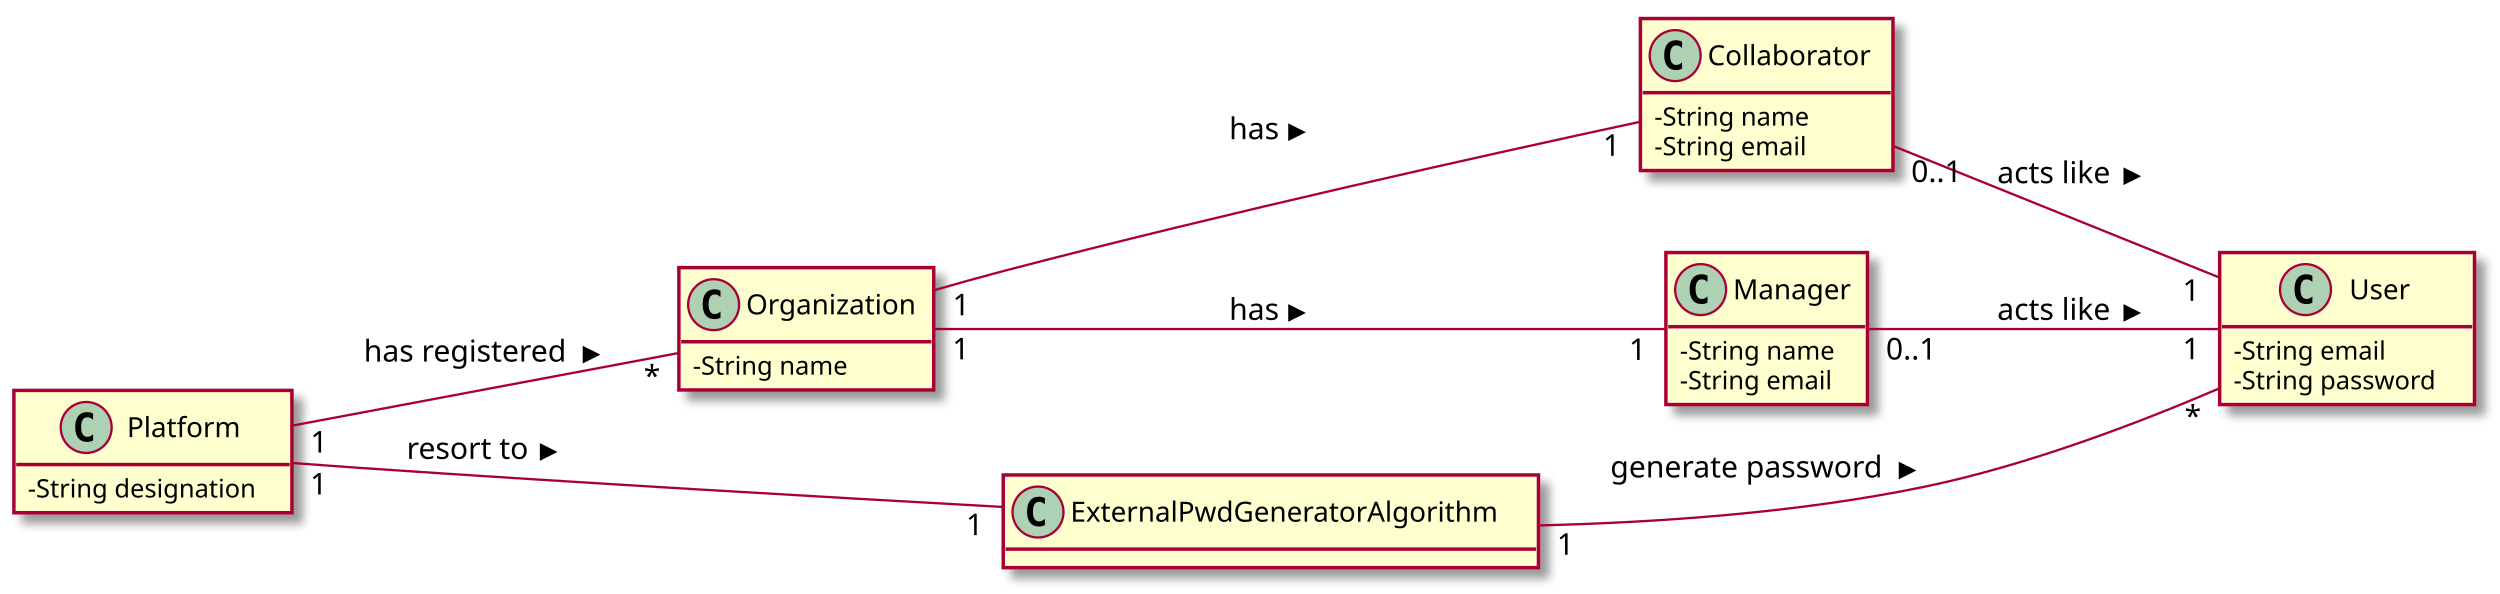
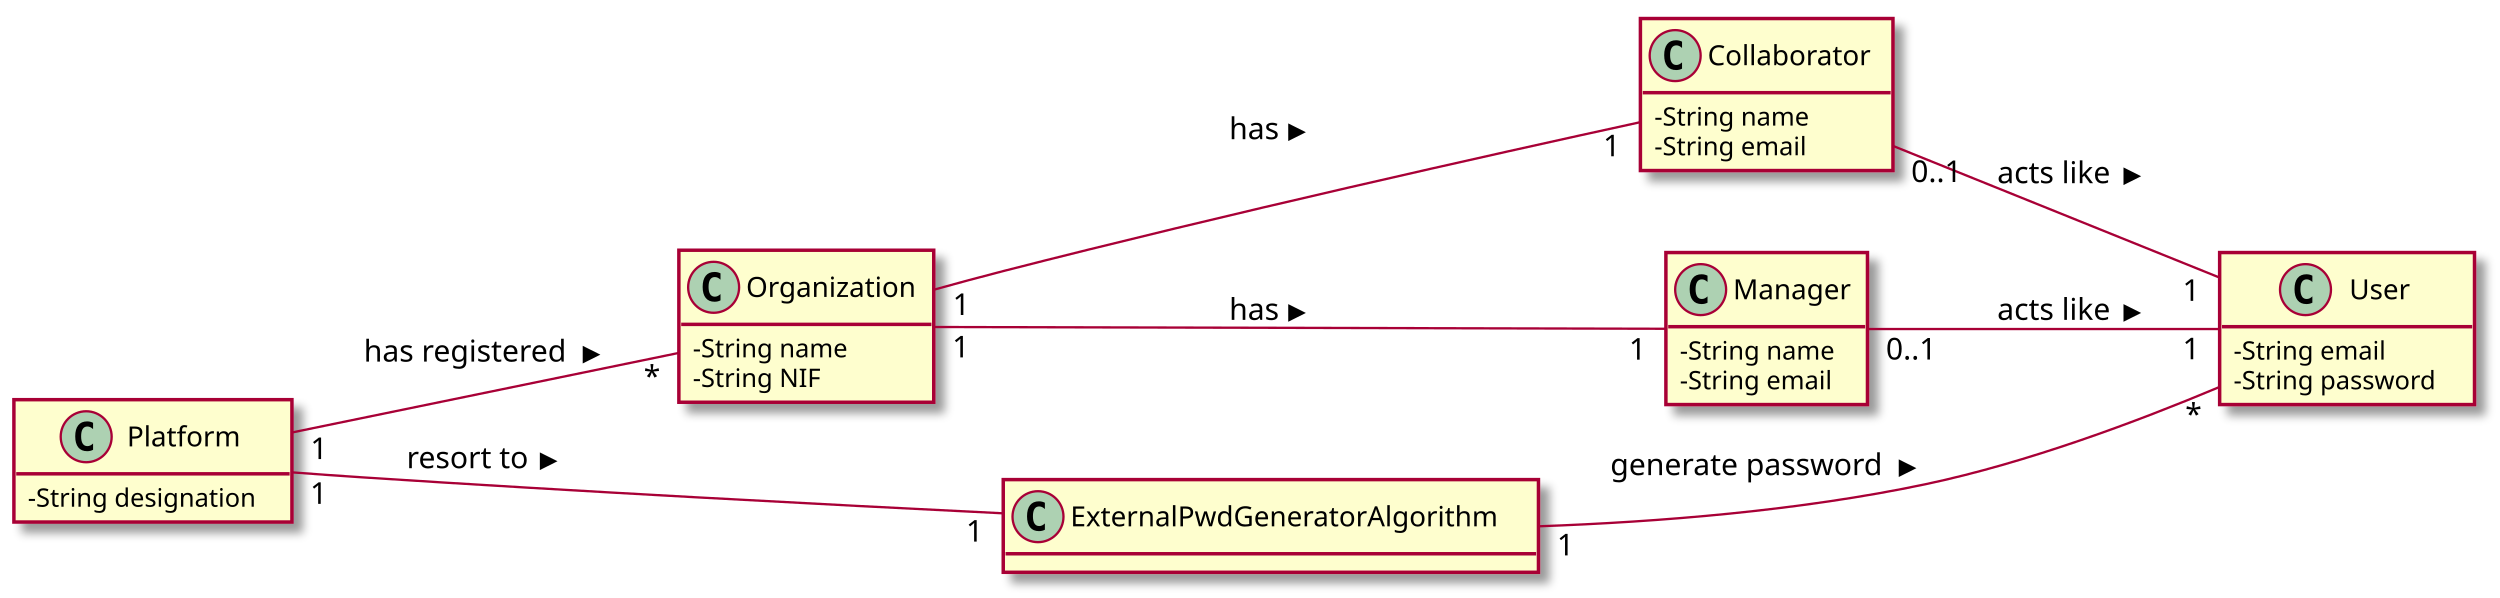
- <svg xmlns="http://www.w3.org/2000/svg" contentScriptType="application/ecmascript" contentStyleType="text/css" height="256px" preserveAspectRatio="none" style="width:1079px;height:256px;" version="1.1" viewBox="0 0 1079 256" width="1079px" zoomAndPan="magnify">
+ <svg xmlns="http://www.w3.org/2000/svg" contentScriptType="application/ecmascript" contentStyleType="text/css" height="258px" preserveAspectRatio="none" style="width:1079px;height:258px;" version="1.1" viewBox="0 0 1079 258" width="1079px" zoomAndPan="magnify">
  <defs>
-     <filter height="300%" id="f1ayjvp8wyng1w" width="300%" x="-1" y="-1">
+     <filter height="300%" id="f1cjx768orl9qe" width="300%" x="-1" y="-1">
      <feGaussianBlur result="blurOut" stdDeviation="2.0" />
      <feColorMatrix in="blurOut" result="blurOut2" type="matrix" values="0 0 0 0 0 0 0 0 0 0 0 0 0 0 0 0 0 0 .4 0" />
      <feOffset dx="4.0" dy="4.0" in="blurOut2" result="blurOut3" />
      <feBlend in="SourceGraphic" in2="blurOut3" mode="normal" />
    </filter>
  </defs>
  <g>
-     <rect fill="#FEFECE" filter="url(#f1ayjvp8wyng1w)" height="52.805" id="Platform" style="stroke: #A80036; stroke-width: 1.5;" width="120" x="6" y="168.5" />
-     <ellipse cx="37.2" cy="184.5" fill="#ADD1B2" rx="11" ry="11" style="stroke: #A80036; stroke-width: 1.0;" />
-     <path d="M40.169,190.141 Q39.591,190.438 38.95,190.586 Q38.309,190.734 37.606,190.734 Q35.106,190.734 33.786,189.086 Q32.466,187.438 32.466,184.312 Q32.466,181.188 33.786,179.531 Q35.106,177.875 37.606,177.875 Q38.309,177.875 38.958,178.031 Q39.606,178.188 40.169,178.484 L40.169,181.203 Q39.544,180.625 38.95,180.352 Q38.356,180.078 37.731,180.078 Q36.388,180.078 35.7,181.148 Q35.013,182.219 35.013,184.312 Q35.013,186.406 35.7,187.477 Q36.388,188.547 37.731,188.547 Q38.356,188.547 38.95,188.273 Q39.544,188 40.169,187.422 L40.169,190.141 Z " />
-     <text fill="#000000" font-family="sans-serif" font-size="12" lengthAdjust="spacingAndGlyphs" textLength="52" x="54.8" y="188.654">Platform</text>
-     <line style="stroke: #A80036; stroke-width: 1.5;" x1="7" x2="125" y1="200.5" y2="200.5" />
-     <text fill="#000000" font-family="sans-serif" font-size="11" lengthAdjust="spacingAndGlyphs" textLength="108" x="12" y="214.71">-String designation</text>
-     <rect fill="#FEFECE" filter="url(#f1ayjvp8wyng1w)" height="52.805" id="Organization" style="stroke: #A80036; stroke-width: 1.5;" width="110" x="293" y="115.5" />
-     <ellipse cx="308" cy="131.5" fill="#ADD1B2" rx="11" ry="11" style="stroke: #A80036; stroke-width: 1.0;" />
-     <path d="M310.969,137.141 Q310.391,137.438 309.75,137.586 Q309.109,137.734 308.406,137.734 Q305.906,137.734 304.586,136.086 Q303.266,134.438 303.266,131.312 Q303.266,128.188 304.586,126.531 Q305.906,124.875 308.406,124.875 Q309.109,124.875 309.758,125.031 Q310.406,125.188 310.969,125.484 L310.969,128.203 Q310.344,127.625 309.75,127.352 Q309.156,127.078 308.531,127.078 Q307.188,127.078 306.5,128.148 Q305.812,129.219 305.812,131.312 Q305.812,133.406 306.5,134.477 Q307.188,135.547 308.531,135.547 Q309.156,135.547 309.75,135.273 Q310.344,135 310.969,134.422 L310.969,137.141 Z " />
-     <text fill="#000000" font-family="sans-serif" font-size="12" lengthAdjust="spacingAndGlyphs" textLength="78" x="322" y="135.654">Organization</text>
-     <line style="stroke: #A80036; stroke-width: 1.5;" x1="294" x2="402" y1="147.5" y2="147.5" />
-     <text fill="#000000" font-family="sans-serif" font-size="11" lengthAdjust="spacingAndGlyphs" textLength="74" x="299" y="161.71">-String name</text>
-     <rect fill="#FEFECE" filter="url(#f1ayjvp8wyng1w)" height="65.609" id="Collaborator" style="stroke: #A80036; stroke-width: 1.5;" width="109" x="708" y="8" />
+     <rect fill="#FEFECE" filter="url(#f1cjx768orl9qe)" height="52.805" id="Platform" style="stroke: #A80036; stroke-width: 1.5;" width="120" x="6" y="172.5" />
+     <ellipse cx="37.2" cy="188.5" fill="#ADD1B2" rx="11" ry="11" style="stroke: #A80036; stroke-width: 1.0;" />
+     <path d="M40.169,194.141 Q39.591,194.438 38.95,194.586 Q38.309,194.734 37.606,194.734 Q35.106,194.734 33.786,193.086 Q32.466,191.438 32.466,188.312 Q32.466,185.188 33.786,183.531 Q35.106,181.875 37.606,181.875 Q38.309,181.875 38.958,182.031 Q39.606,182.188 40.169,182.484 L40.169,185.203 Q39.544,184.625 38.95,184.352 Q38.356,184.078 37.731,184.078 Q36.388,184.078 35.7,185.148 Q35.013,186.219 35.013,188.312 Q35.013,190.406 35.7,191.477 Q36.388,192.547 37.731,192.547 Q38.356,192.547 38.95,192.273 Q39.544,192 40.169,191.422 L40.169,194.141 Z " />
+     <text fill="#000000" font-family="sans-serif" font-size="12" lengthAdjust="spacingAndGlyphs" textLength="52" x="54.8" y="192.654">Platform</text>
+     <line style="stroke: #A80036; stroke-width: 1.5;" x1="7" x2="125" y1="204.5" y2="204.5" />
+     <text fill="#000000" font-family="sans-serif" font-size="11" lengthAdjust="spacingAndGlyphs" textLength="108" x="12" y="218.71">-String designation</text>
+     <rect fill="#FEFECE" filter="url(#f1cjx768orl9qe)" height="65.609" id="Organization" style="stroke: #A80036; stroke-width: 1.5;" width="110" x="293" y="108" />
+     <ellipse cx="308" cy="124" fill="#ADD1B2" rx="11" ry="11" style="stroke: #A80036; stroke-width: 1.0;" />
+     <path d="M310.969,129.641 Q310.391,129.938 309.75,130.086 Q309.109,130.234 308.406,130.234 Q305.906,130.234 304.586,128.586 Q303.266,126.938 303.266,123.812 Q303.266,120.688 304.586,119.031 Q305.906,117.375 308.406,117.375 Q309.109,117.375 309.758,117.531 Q310.406,117.688 310.969,117.984 L310.969,120.703 Q310.344,120.125 309.75,119.852 Q309.156,119.578 308.531,119.578 Q307.188,119.578 306.5,120.648 Q305.812,121.719 305.812,123.812 Q305.812,125.906 306.5,126.977 Q307.188,128.047 308.531,128.047 Q309.156,128.047 309.75,127.773 Q310.344,127.5 310.969,126.922 L310.969,129.641 Z " />
+     <text fill="#000000" font-family="sans-serif" font-size="12" lengthAdjust="spacingAndGlyphs" textLength="78" x="322" y="128.154">Organization</text>
+     <line style="stroke: #A80036; stroke-width: 1.5;" x1="294" x2="402" y1="140" y2="140" />
+     <text fill="#000000" font-family="sans-serif" font-size="11" lengthAdjust="spacingAndGlyphs" textLength="74" x="299" y="154.21">-String name</text>
+     <text fill="#000000" font-family="sans-serif" font-size="11" lengthAdjust="spacingAndGlyphs" textLength="59" x="299" y="167.015">-String NIF</text>
+     <rect fill="#FEFECE" filter="url(#f1cjx768orl9qe)" height="65.609" id="Collaborator" style="stroke: #A80036; stroke-width: 1.5;" width="109" x="708" y="8" />
    <ellipse cx="723" cy="24" fill="#ADD1B2" rx="11" ry="11" style="stroke: #A80036; stroke-width: 1.0;" />
    <path d="M725.969,29.641 Q725.391,29.938 724.75,30.086 Q724.109,30.234 723.406,30.234 Q720.906,30.234 719.586,28.586 Q718.266,26.938 718.266,23.812 Q718.266,20.688 719.586,19.031 Q720.906,17.375 723.406,17.375 Q724.109,17.375 724.758,17.531 Q725.406,17.688 725.969,17.984 L725.969,20.703 Q725.344,20.125 724.75,19.852 Q724.156,19.578 723.531,19.578 Q722.188,19.578 721.5,20.648 Q720.812,21.719 720.812,23.812 Q720.812,25.906 721.5,26.977 Q722.188,28.047 723.531,28.047 Q724.156,28.047 724.75,27.773 Q725.344,27.5 725.969,26.922 L725.969,29.641 Z " />
    <text fill="#000000" font-family="sans-serif" font-size="12" lengthAdjust="spacingAndGlyphs" textLength="77" x="737" y="28.154">Collaborator</text>
    <line style="stroke: #A80036; stroke-width: 1.5;" x1="709" x2="816" y1="40" y2="40" />
    <text fill="#000000" font-family="sans-serif" font-size="11" lengthAdjust="spacingAndGlyphs" textLength="74" x="714" y="54.21">-String name</text>
    <text fill="#000000" font-family="sans-serif" font-size="11" lengthAdjust="spacingAndGlyphs" textLength="73" x="714" y="67.015">-String email</text>
-     <rect fill="#FEFECE" filter="url(#f1ayjvp8wyng1w)" height="65.609" id="Manager" style="stroke: #A80036; stroke-width: 1.5;" width="87" x="719" y="109" />
+     <rect fill="#FEFECE" filter="url(#f1cjx768orl9qe)" height="65.609" id="Manager" style="stroke: #A80036; stroke-width: 1.5;" width="87" x="719" y="109" />
    <ellipse cx="734" cy="125" fill="#ADD1B2" rx="11" ry="11" style="stroke: #A80036; stroke-width: 1.0;" />
    <path d="M736.969,130.641 Q736.391,130.938 735.75,131.086 Q735.109,131.234 734.406,131.234 Q731.906,131.234 730.586,129.586 Q729.266,127.938 729.266,124.812 Q729.266,121.688 730.586,120.031 Q731.906,118.375 734.406,118.375 Q735.109,118.375 735.758,118.531 Q736.406,118.688 736.969,118.984 L736.969,121.703 Q736.344,121.125 735.75,120.852 Q735.156,120.578 734.531,120.578 Q733.188,120.578 732.5,121.648 Q731.812,122.719 731.812,124.812 Q731.812,126.906 732.5,127.977 Q733.188,129.047 734.531,129.047 Q735.156,129.047 735.75,128.773 Q736.344,128.5 736.969,127.922 L736.969,130.641 Z " />
    <text fill="#000000" font-family="sans-serif" font-size="12" lengthAdjust="spacingAndGlyphs" textLength="55" x="748" y="129.154">Manager</text>
    <line style="stroke: #A80036; stroke-width: 1.5;" x1="720" x2="805" y1="141" y2="141" />
    <text fill="#000000" font-family="sans-serif" font-size="11" lengthAdjust="spacingAndGlyphs" textLength="74" x="725" y="155.21">-String name</text>
    <text fill="#000000" font-family="sans-serif" font-size="11" lengthAdjust="spacingAndGlyphs" textLength="73" x="725" y="168.015">-String email</text>
-     <rect fill="#FEFECE" filter="url(#f1ayjvp8wyng1w)" height="65.609" id="User" style="stroke: #A80036; stroke-width: 1.5;" width="110" x="958" y="109" />
+     <rect fill="#FEFECE" filter="url(#f1cjx768orl9qe)" height="65.609" id="User" style="stroke: #A80036; stroke-width: 1.5;" width="110" x="958" y="109" />
    <ellipse cx="995.05" cy="125" fill="#ADD1B2" rx="11" ry="11" style="stroke: #A80036; stroke-width: 1.0;" />
    <path d="M998.019,130.641 Q997.441,130.938 996.8,131.086 Q996.159,131.234 995.456,131.234 Q992.956,131.234 991.636,129.586 Q990.316,127.938 990.316,124.812 Q990.316,121.688 991.636,120.031 Q992.956,118.375 995.456,118.375 Q996.159,118.375 996.808,118.531 Q997.456,118.688 998.019,118.984 L998.019,121.703 Q997.394,121.125 996.8,120.852 Q996.206,120.578 995.581,120.578 Q994.237,120.578 993.55,121.648 Q992.862,122.719 992.862,124.812 Q992.862,126.906 993.55,127.977 Q994.237,129.047 995.581,129.047 Q996.206,129.047 996.8,128.773 Q997.394,128.5 998.019,127.922 L998.019,130.641 Z " />
    <text fill="#000000" font-family="sans-serif" font-size="12" lengthAdjust="spacingAndGlyphs" textLength="29" x="1013.95" y="129.154">User</text>
    <line style="stroke: #A80036; stroke-width: 1.5;" x1="959" x2="1067" y1="141" y2="141" />
    <text fill="#000000" font-family="sans-serif" font-size="11" lengthAdjust="spacingAndGlyphs" textLength="73" x="964" y="155.21">-String email</text>
    <text fill="#000000" font-family="sans-serif" font-size="11" lengthAdjust="spacingAndGlyphs" textLength="98" x="964" y="168.015">-String password</text>
-     <rect fill="#FEFECE" filter="url(#f1ayjvp8wyng1w)" height="40" id="ExternalPwdGeneratorAlgorithm" style="stroke: #A80036; stroke-width: 1.5;" width="231" x="433" y="205" />
-     <ellipse cx="448" cy="221" fill="#ADD1B2" rx="11" ry="11" style="stroke: #A80036; stroke-width: 1.0;" />
-     <path d="M450.969,226.641 Q450.391,226.938 449.75,227.086 Q449.109,227.234 448.406,227.234 Q445.906,227.234 444.586,225.586 Q443.266,223.938 443.266,220.812 Q443.266,217.688 444.586,216.031 Q445.906,214.375 448.406,214.375 Q449.109,214.375 449.758,214.531 Q450.406,214.688 450.969,214.984 L450.969,217.703 Q450.344,217.125 449.75,216.852 Q449.156,216.578 448.531,216.578 Q447.188,216.578 446.5,217.648 Q445.812,218.719 445.812,220.812 Q445.812,222.906 446.5,223.977 Q447.188,225.047 448.531,225.047 Q449.156,225.047 449.75,224.773 Q450.344,224.5 450.969,223.922 L450.969,226.641 Z " />
-     <text fill="#000000" font-family="sans-serif" font-size="12" lengthAdjust="spacingAndGlyphs" textLength="199" x="462" y="225.154">ExternalPwdGeneratorAlgorithm</text>
-     <line style="stroke: #A80036; stroke-width: 1.5;" x1="434" x2="663" y1="237" y2="237" />
-     <path d="M126.15,183.695 C175.487,174.423 244.769,161.401 292.727,152.388 " fill="none" id="Platform-Organization" style="stroke: #A80036; stroke-width: 1.0;" />
+     <rect fill="#FEFECE" filter="url(#f1cjx768orl9qe)" height="40" id="ExternalPwdGeneratorAlgorithm" style="stroke: #A80036; stroke-width: 1.5;" width="231" x="433" y="207" />
+     <ellipse cx="448" cy="223" fill="#ADD1B2" rx="11" ry="11" style="stroke: #A80036; stroke-width: 1.0;" />
+     <path d="M450.969,228.641 Q450.391,228.938 449.75,229.086 Q449.109,229.234 448.406,229.234 Q445.906,229.234 444.586,227.586 Q443.266,225.938 443.266,222.812 Q443.266,219.688 444.586,218.031 Q445.906,216.375 448.406,216.375 Q449.109,216.375 449.758,216.531 Q450.406,216.688 450.969,216.984 L450.969,219.703 Q450.344,219.125 449.75,218.852 Q449.156,218.578 448.531,218.578 Q447.188,218.578 446.5,219.648 Q445.812,220.719 445.812,222.812 Q445.812,224.906 446.5,225.977 Q447.188,227.047 448.531,227.047 Q449.156,227.047 449.75,226.773 Q450.344,226.5 450.969,225.922 L450.969,228.641 Z " />
+     <text fill="#000000" font-family="sans-serif" font-size="12" lengthAdjust="spacingAndGlyphs" textLength="199" x="462" y="227.154">ExternalPwdGeneratorAlgorithm</text>
+     <line style="stroke: #A80036; stroke-width: 1.5;" x1="434" x2="663" y1="239" y2="239" />
+     <path d="M126.15,186.629 C175.487,176.482 244.769,162.232 292.727,152.368 " fill="none" id="Platform-Organization" style="stroke: #A80036; stroke-width: 1.0;" />
    <text fill="#000000" font-family="sans-serif" font-size="13" lengthAdjust="spacingAndGlyphs" textLength="92" x="157" y="156.067">has registered</text>
    <polygon fill="#000000" points="252,150.066,258,153.066,252,156.066,252,150.066" style="stroke: #000000; stroke-width: 1.0;" />
-     <text fill="#000000" font-family="sans-serif" font-size="13" lengthAdjust="spacingAndGlyphs" textLength="8" x="133.969" y="195.318">1</text>
-     <text fill="#000000" font-family="sans-serif" font-size="13" lengthAdjust="spacingAndGlyphs" textLength="7" x="277.829" y="166.881">*</text>
-     <path d="M126.019,199.828 C136.028,200.588 146.306,201.339 156,202 C249.128,208.35 354.761,214.479 432.965,218.811 " fill="none" id="Platform-ExternalPwdGeneratorAlgorithm" style="stroke: #A80036; stroke-width: 1.0;" />
-     <text fill="#000000" font-family="sans-serif" font-size="13" lengthAdjust="spacingAndGlyphs" textLength="55" x="175.5" y="198.067">resort to</text>
-     <polygon fill="#000000" points="233.5,192.066,239.5,195.066,233.5,198.066,233.5,192.066" style="stroke: #000000; stroke-width: 1.0;" />
-     <text fill="#000000" font-family="sans-serif" font-size="13" lengthAdjust="spacingAndGlyphs" textLength="8" x="133.821" y="213.418">1</text>
-     <text fill="#000000" font-family="sans-serif" font-size="13" lengthAdjust="spacingAndGlyphs" textLength="8" x="416.934" y="230.97">1</text>
-     <path d="M403.192,125.251 C413.089,122.395 423.329,119.535 433,117 C529.114,91.805 642.163,66.705 707.743,52.587 " fill="none" id="Organization-Collaborator" style="stroke: #A80036; stroke-width: 1.0;" />
+     <text fill="#000000" font-family="sans-serif" font-size="13" lengthAdjust="spacingAndGlyphs" textLength="8" x="133.969" y="198.122">1</text>
+     <text fill="#000000" font-family="sans-serif" font-size="13" lengthAdjust="spacingAndGlyphs" textLength="7" x="277.829" y="167.006">*</text>
+     <path d="M126.016,203.871 C136.026,204.625 146.304,205.364 156,206 C249.118,212.111 354.751,217.686 432.958,221.553 " fill="none" id="Platform-ExternalPwdGeneratorAlgorithm" style="stroke: #A80036; stroke-width: 1.0;" />
+     <text fill="#000000" font-family="sans-serif" font-size="13" lengthAdjust="spacingAndGlyphs" textLength="55" x="175.5" y="202.067">resort to</text>
+     <polygon fill="#000000" points="233.5,196.066,239.5,199.066,233.5,202.066,233.5,196.066" style="stroke: #000000; stroke-width: 1.0;" />
+     <text fill="#000000" font-family="sans-serif" font-size="13" lengthAdjust="spacingAndGlyphs" textLength="8" x="133.818" y="217.465">1</text>
+     <text fill="#000000" font-family="sans-serif" font-size="13" lengthAdjust="spacingAndGlyphs" textLength="8" x="416.927" y="233.763">1</text>
+     <path d="M403.22,124.989 C413.113,122.24 423.345,119.475 433,117 C529.249,92.327 642.255,67.059 707.79,52.767 " fill="none" id="Organization-Collaborator" style="stroke: #A80036; stroke-width: 1.0;" />
    <text fill="#000000" font-family="sans-serif" font-size="13" lengthAdjust="spacingAndGlyphs" textLength="23" x="530.5" y="60.067">has</text>
    <polygon fill="#000000" points="556.5,54.066,562.5,57.066,556.5,60.066,556.5,54.066" style="stroke: #000000; stroke-width: 1.0;" />
-     <text fill="#000000" font-family="sans-serif" font-size="13" lengthAdjust="spacingAndGlyphs" textLength="8" x="411.146" y="136.096">1</text>
-     <text fill="#000000" font-family="sans-serif" font-size="13" lengthAdjust="spacingAndGlyphs" textLength="8" x="691.848" y="67.254">1</text>
-     <path d="M403.042,142 C486.395,142 642.954,142 718.93,142 " fill="none" id="Organization-Manager" style="stroke: #A80036; stroke-width: 1.0;" />
+     <text fill="#000000" font-family="sans-serif" font-size="13" lengthAdjust="spacingAndGlyphs" textLength="8" x="411.178" y="135.947">1</text>
+     <text fill="#000000" font-family="sans-serif" font-size="13" lengthAdjust="spacingAndGlyphs" textLength="8" x="691.901" y="67.458">1</text>
+     <path d="M403.042,141.133 C486.395,141.334 642.954,141.712 718.93,141.895 " fill="none" id="Organization-Manager" style="stroke: #A80036; stroke-width: 1.0;" />
    <text fill="#000000" font-family="sans-serif" font-size="13" lengthAdjust="spacingAndGlyphs" textLength="23" x="530.5" y="138.067">has</text>
    <polygon fill="#000000" points="556.5,132.066,562.5,135.066,556.5,138.066,556.5,132.066" style="stroke: #000000; stroke-width: 1.0;" />
-     <text fill="#000000" font-family="sans-serif" font-size="13" lengthAdjust="spacingAndGlyphs" textLength="8" x="410.976" y="155.097">1</text>
-     <text fill="#000000" font-family="sans-serif" font-size="13" lengthAdjust="spacingAndGlyphs" textLength="8" x="703.051" y="155.352">1</text>
+     <text fill="#000000" font-family="sans-serif" font-size="13" lengthAdjust="spacingAndGlyphs" textLength="8" x="410.976" y="154.261">1</text>
+     <text fill="#000000" font-family="sans-serif" font-size="13" lengthAdjust="spacingAndGlyphs" textLength="8" x="703.051" y="155.23">1</text>
    <path d="M817.164,63.04 C858.768,79.815 915.8,102.809 957.587,119.658 " fill="none" id="Collaborator-User" style="stroke: #A80036; stroke-width: 1.0;" />
    <text fill="#000000" font-family="sans-serif" font-size="13" lengthAdjust="spacingAndGlyphs" textLength="52" x="862" y="79.067">acts like</text>
    <polygon fill="#000000" points="917,73.066,923,76.066,917,79.066,917,73.066" style="stroke: #000000; stroke-width: 1.0;" />
    <text fill="#000000" font-family="sans-serif" font-size="13" lengthAdjust="spacingAndGlyphs" textLength="24" x="824.872" y="78.553">0..1</text>
    <text fill="#000000" font-family="sans-serif" font-size="13" lengthAdjust="spacingAndGlyphs" textLength="8" x="941.975" y="129.857">1</text>
    <path d="M806.134,142 C848.187,142 911.981,142 957.6,142 " fill="none" id="Manager-User" style="stroke: #A80036; stroke-width: 1.0;" />
    <text fill="#000000" font-family="sans-serif" font-size="13" lengthAdjust="spacingAndGlyphs" textLength="52" x="862" y="138.067">acts like</text>
    <polygon fill="#000000" points="917,132.066,923,135.066,917,138.066,917,132.066" style="stroke: #000000; stroke-width: 1.0;" />
    <text fill="#000000" font-family="sans-serif" font-size="13" lengthAdjust="spacingAndGlyphs" textLength="24" x="813.957" y="155.158">0..1</text>
    <text fill="#000000" font-family="sans-serif" font-size="13" lengthAdjust="spacingAndGlyphs" textLength="8" x="941.99" y="155.061">1</text>
-     <path d="M664.291,226.763 C715.8,225.525 776.907,221.264 831,210 C874.92,200.854 922.328,182.857 957.746,167.675 " fill="none" id="ExternalPwdGeneratorAlgorithm-User" style="stroke: #A80036; stroke-width: 1.0;" />
-     <text fill="#000000" font-family="sans-serif" font-size="13" lengthAdjust="spacingAndGlyphs" textLength="122" x="695" y="206.067">generate password</text>
-     <polygon fill="#000000" points="820,200.066,826,203.066,820,206.066,820,200.066" style="stroke: #000000; stroke-width: 1.0;" />
-     <text fill="#000000" font-family="sans-serif" font-size="13" lengthAdjust="spacingAndGlyphs" textLength="8" x="671.965" y="239.427">1</text>
-     <text fill="#000000" font-family="sans-serif" font-size="13" lengthAdjust="spacingAndGlyphs" textLength="7" x="942.851" y="184.235">*</text>
+     <path d="M664.29,227.145 C715.799,225.287 776.906,220.427 831,209 C874.814,199.744 922.227,182.022 957.673,167.128 " fill="none" id="ExternalPwdGeneratorAlgorithm-User" style="stroke: #A80036; stroke-width: 1.0;" />
+     <text fill="#000000" font-family="sans-serif" font-size="13" lengthAdjust="spacingAndGlyphs" textLength="122" x="695" y="205.067">generate password</text>
+     <polygon fill="#000000" points="820,199.066,826,202.066,820,205.066,820,199.066" style="stroke: #000000; stroke-width: 1.0;" />
+     <text fill="#000000" font-family="sans-serif" font-size="13" lengthAdjust="spacingAndGlyphs" textLength="8" x="671.964" y="239.706">1</text>
+     <text fill="#000000" font-family="sans-serif" font-size="13" lengthAdjust="spacingAndGlyphs" textLength="7" x="943.136" y="183.409">*</text>
  </g>
</svg>
